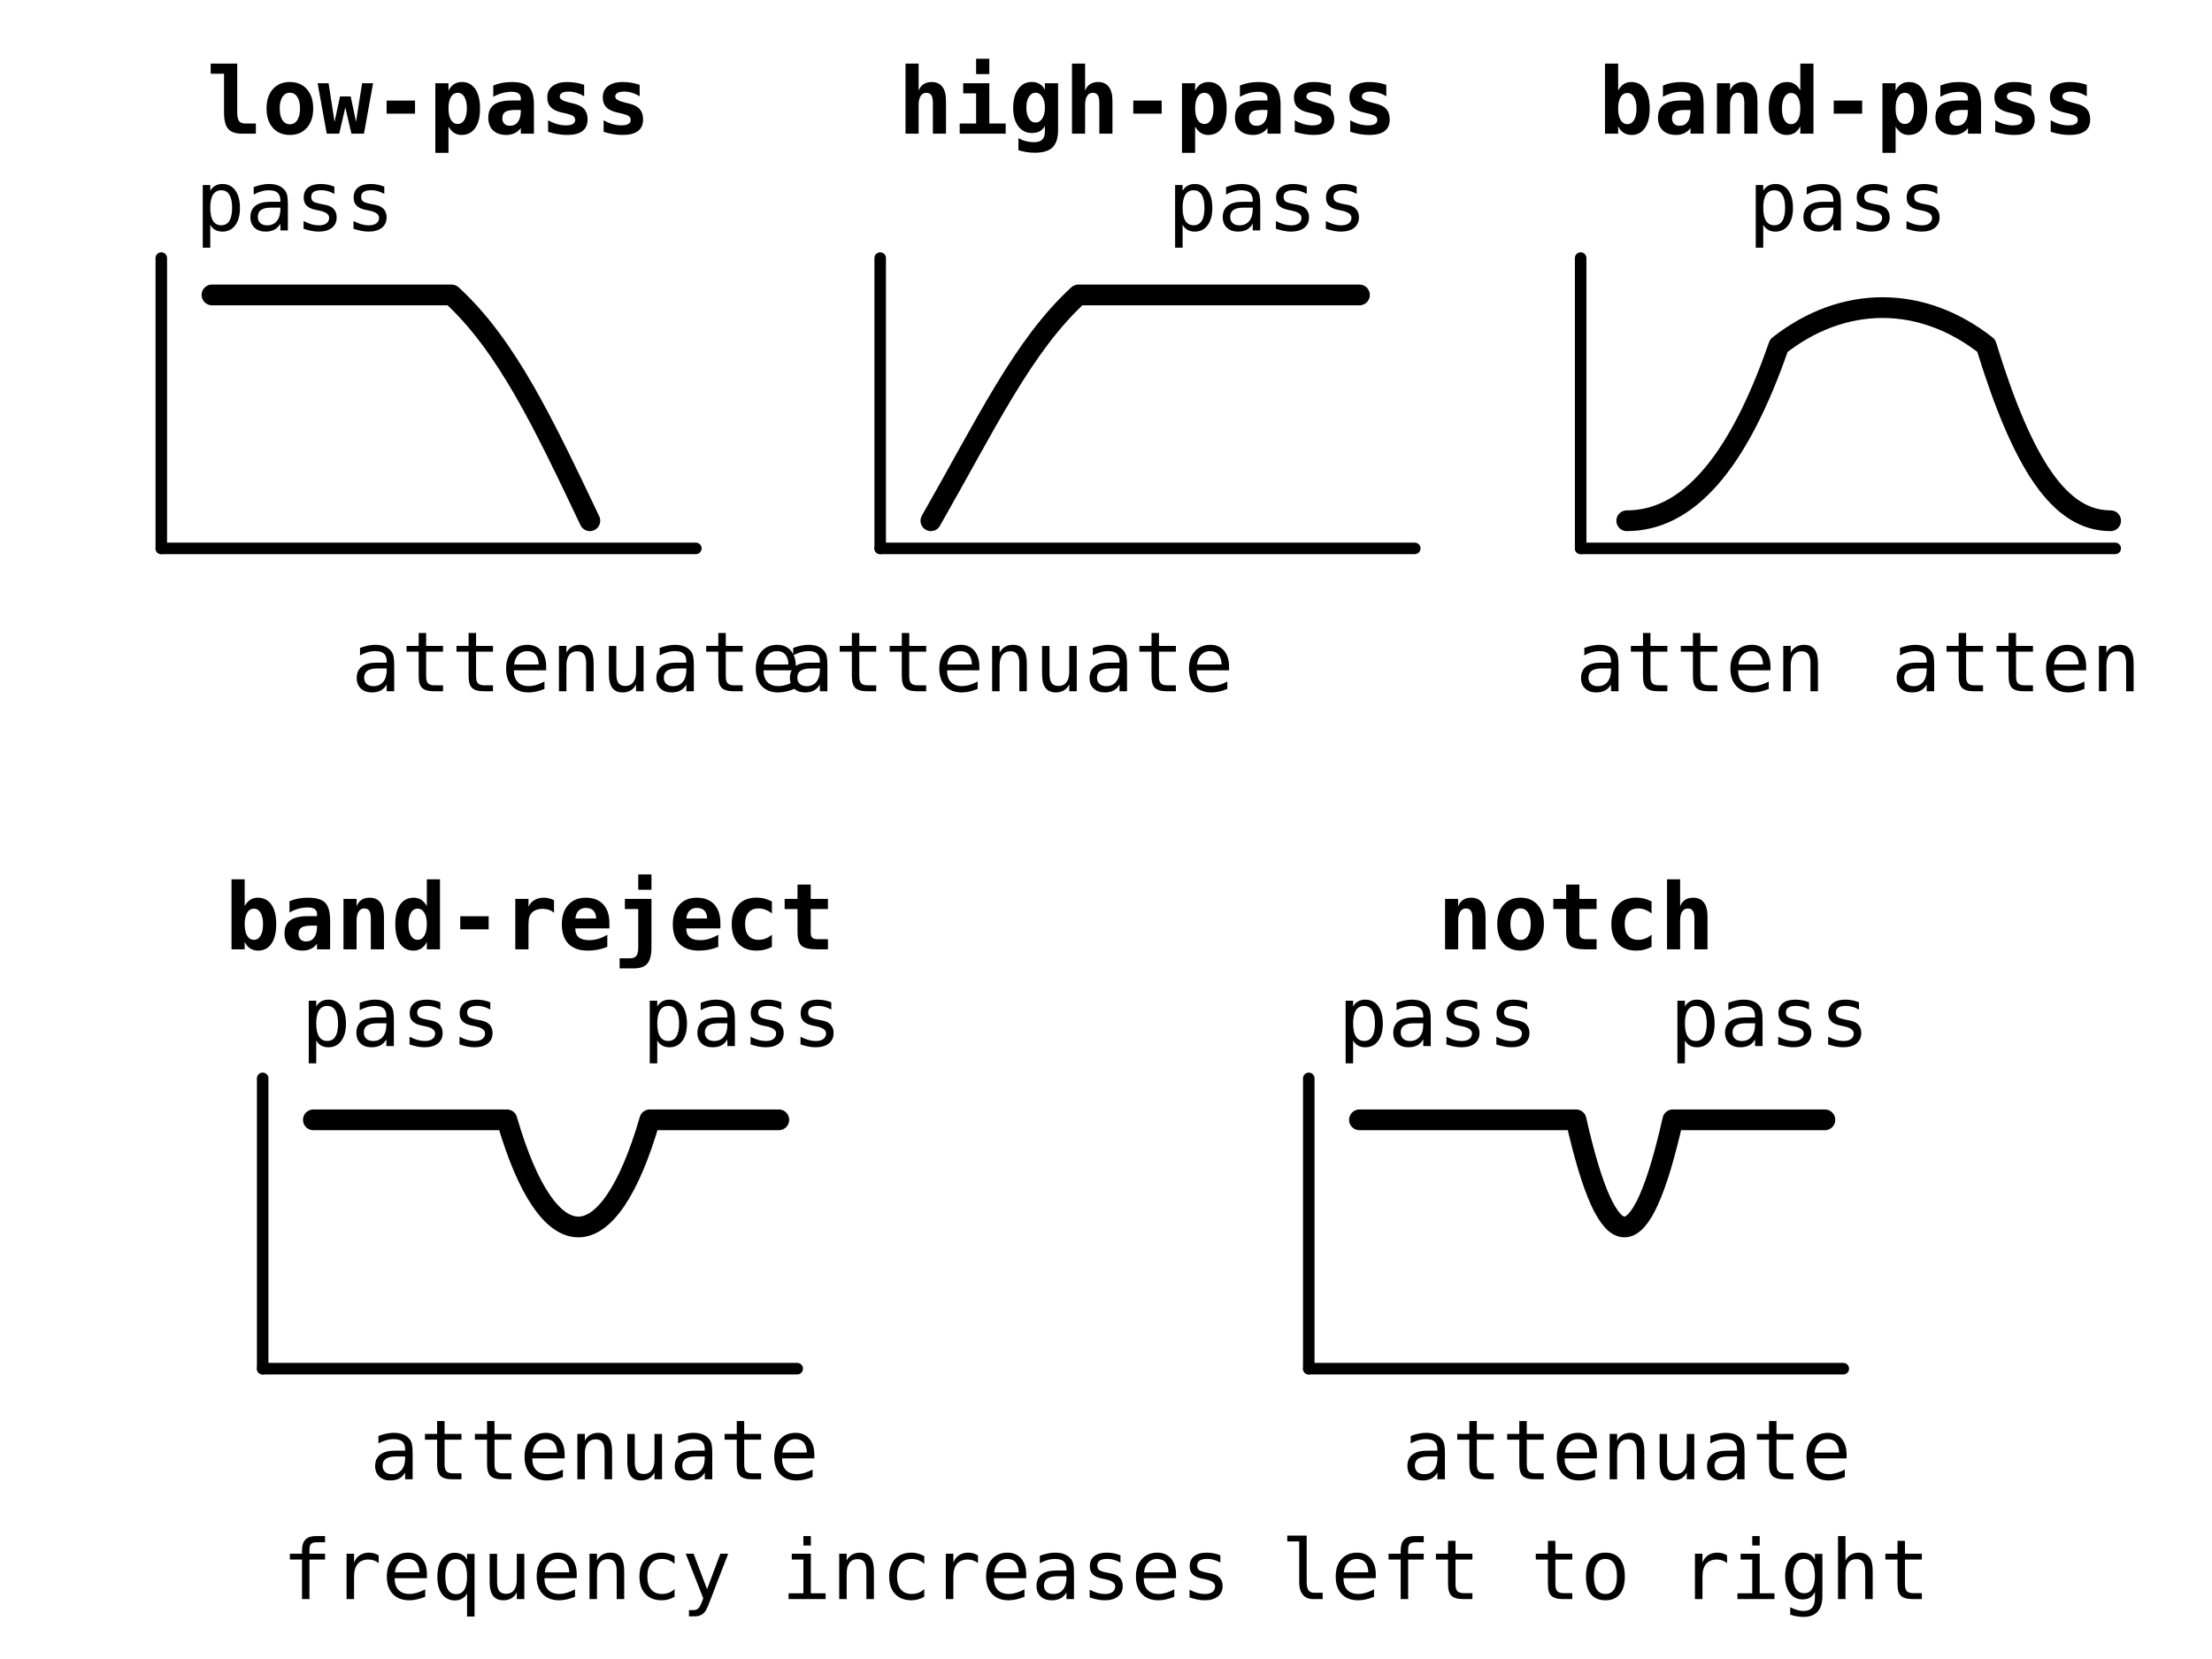
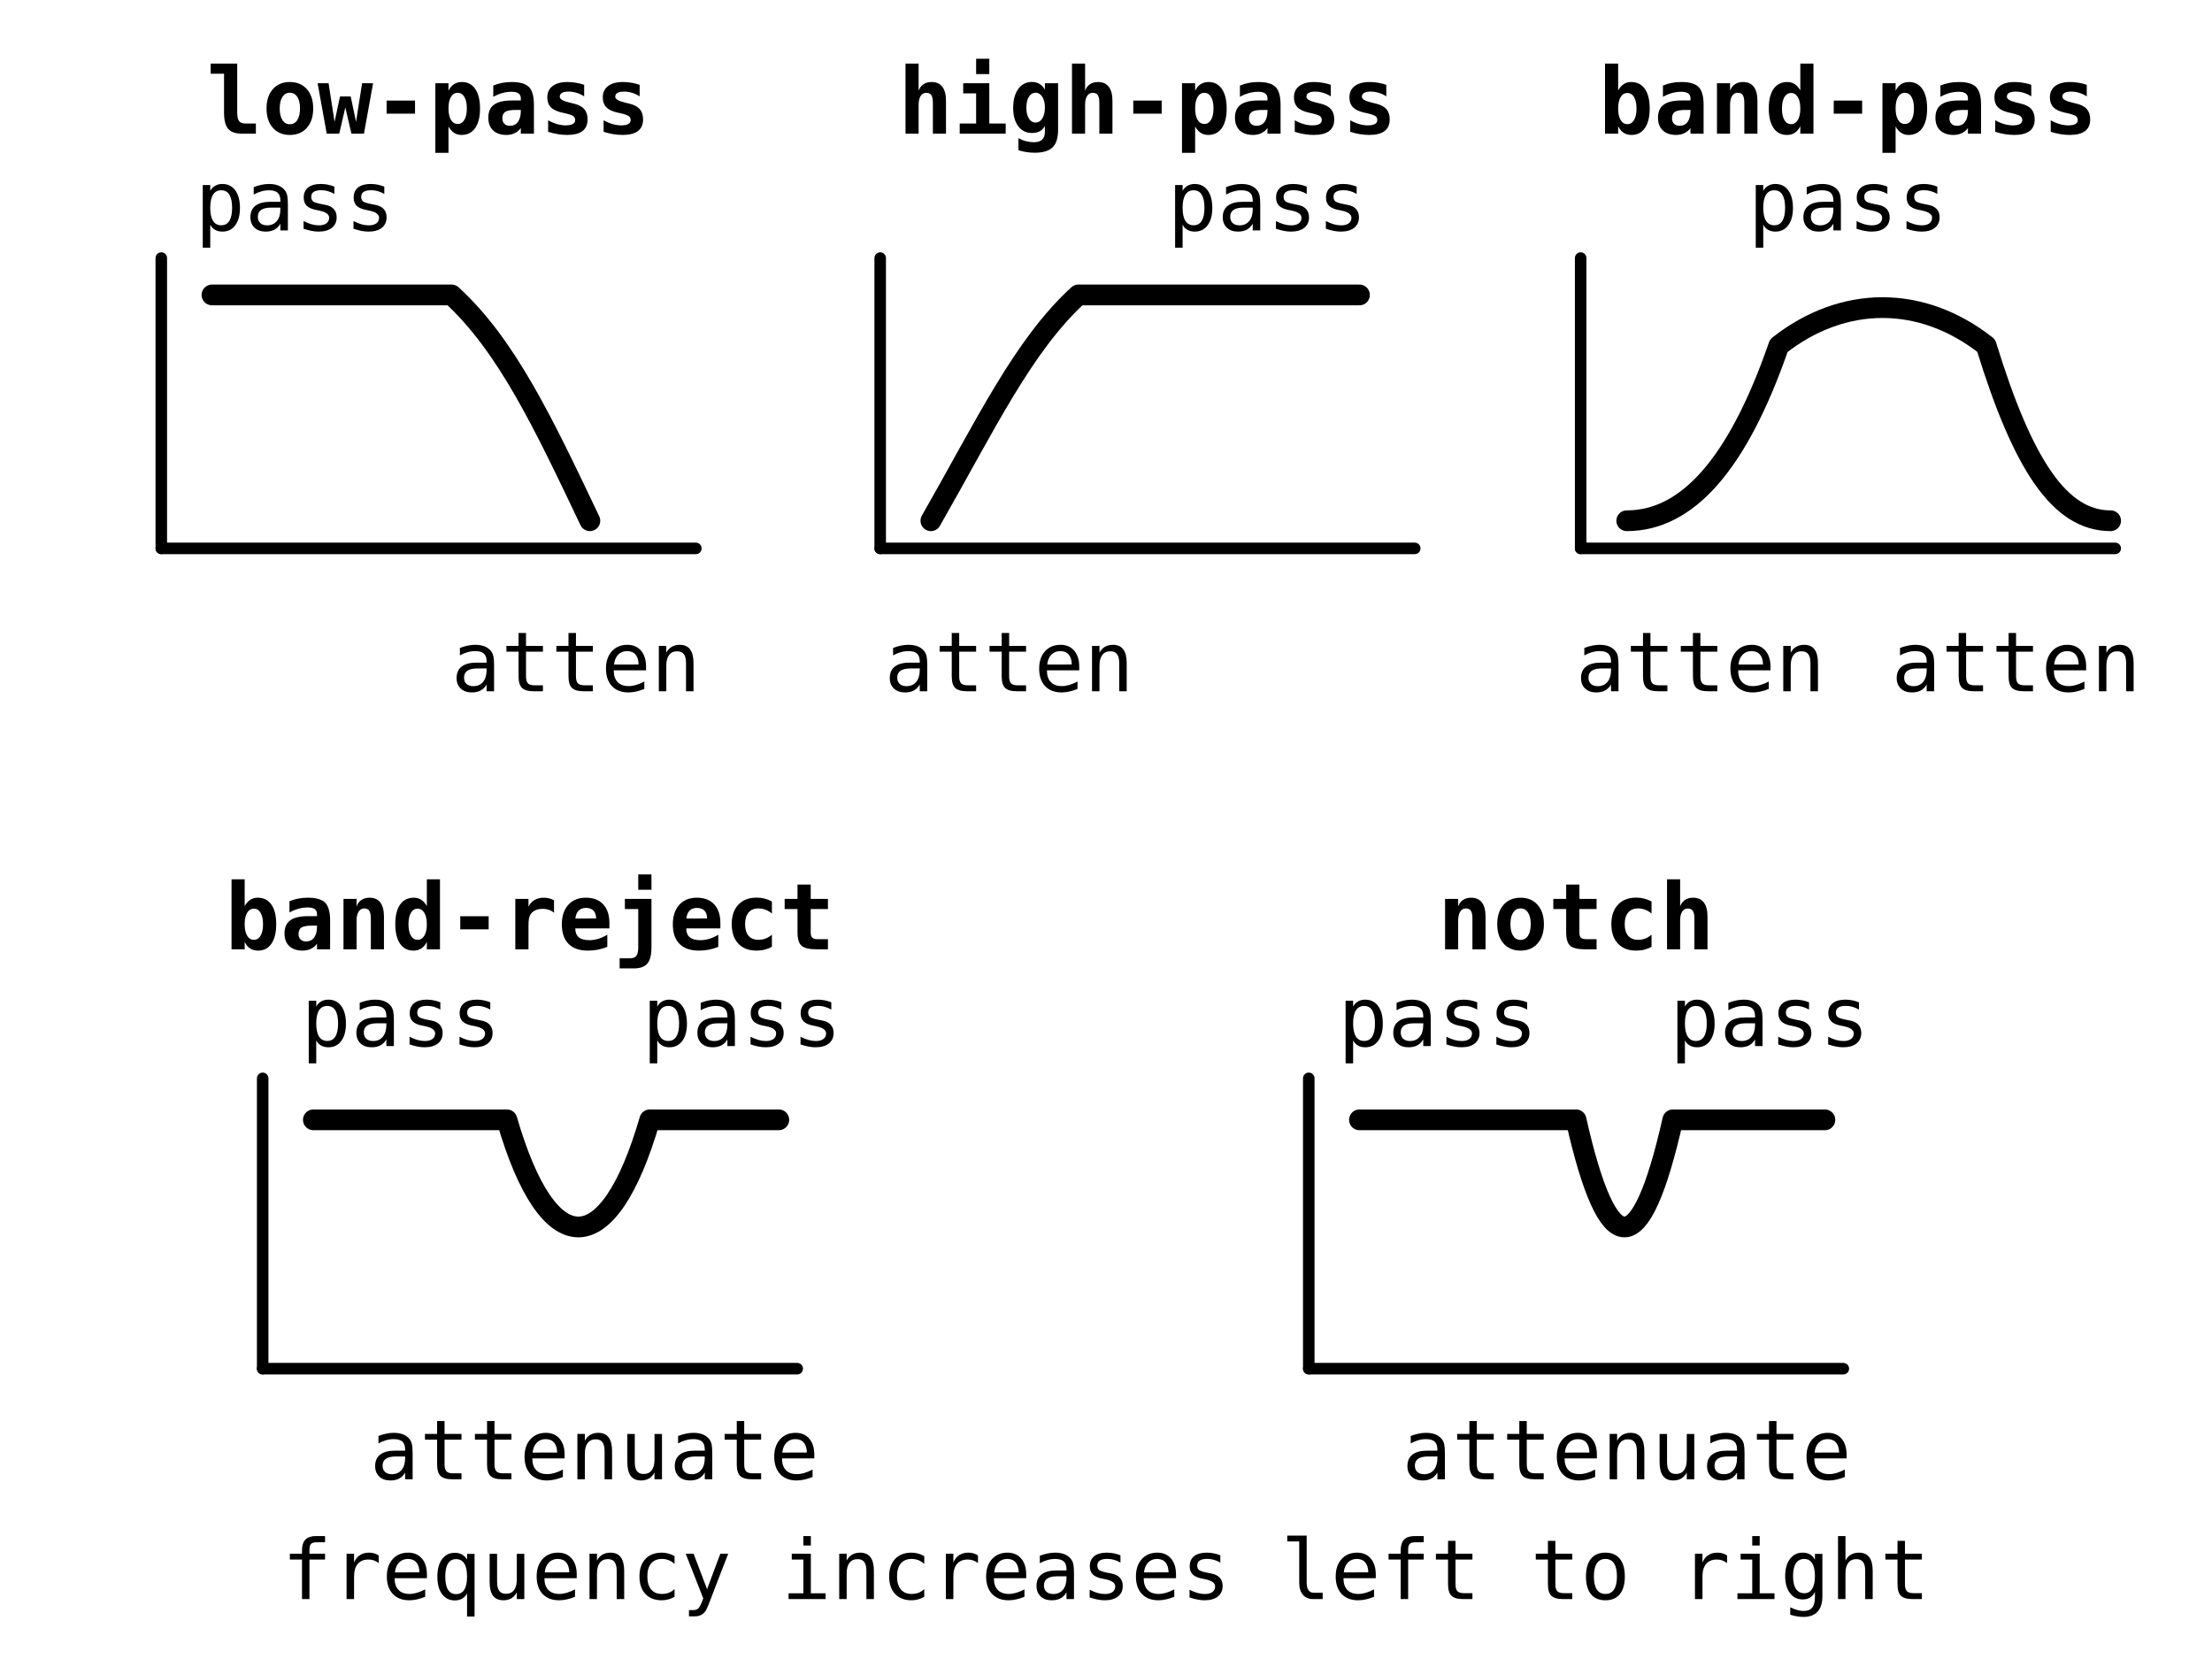
<svg xmlns="http://www.w3.org/2000/svg" id="filter-response-sketches" viewBox="0 0 960 720" role="img">
  <g fill="none" stroke="currentColor" stroke-linecap="round" stroke-linejoin="round">
    <path d="M70 238 C70 196 70 154 70 112" stroke-width="5" />
    <path d="M70 238 C130 238 220 238 302 238" stroke-width="5" />
    <path d="M92 128 C140 128 168 128 196 128 C220 150 236 184 256 226" stroke-width="9" />
    <path d="M382 238 C382 196 382 154 382 112" stroke-width="5" />
    <path d="M382 238 C442 238 532 238 614 238" stroke-width="5" />
    <path d="M404 226 C428 184 444 150 468 128 C504 128 550 128 590 128" stroke-width="9" />
    <path d="M686 238 C686 196 686 154 686 112" stroke-width="5" />
    <path d="M686 238 C746 238 836 238 918 238" stroke-width="5" />
    <path d="M706 226 C732 226 754 202 772 150 C800 128 834 128 862 150 C878 202 894 226 916 226" stroke-width="9" />
    <path d="M114 594 C114 552 114 510 114 468" stroke-width="5" />
    <path d="M114 594 C174 594 264 594 346 594" stroke-width="5" />
    <path d="M136 486 C170 486 196 486 220 486 C238 548 264 548 282 486 C300 486 320 486 338 486" stroke-width="9" />
    <path d="M568 594 C568 552 568 510 568 468" stroke-width="5" />
    <path d="M568 594 C628 594 718 594 800 594" stroke-width="5" />
    <path d="M590 486 C634 486 660 486 684 486 C698 548 712 548 726 486 C748 486 772 486 792 486" stroke-width="9" />
  </g>
  <g fill="currentColor" font-family="ui-monospace, SFMono-Regular, Menlo, Consolas, monospace" text-anchor="middle">
    <text x="186" y="58" font-size="40" font-weight="700">low-pass</text>
    <text x="128" y="100" font-size="36">pass</text>
-     <text x="250" y="300" font-size="36">attenuate</text>
+     <text x="250" y="300" font-size="36">atten</text>
    <text x="498" y="58" font-size="40" font-weight="700">high-pass</text>
-     <text x="438" y="300" font-size="36">attenuate</text>
+     <text x="438" y="300" font-size="36">atten</text>
    <text x="550" y="100" font-size="36">pass</text>
    <text x="802" y="58" font-size="40" font-weight="700">band-pass</text>
    <text x="802" y="100" font-size="36">pass</text>
    <text x="738" y="300" font-size="36">atten</text>
    <text x="875" y="300" font-size="36">atten</text>
    <text x="230" y="412" font-size="40" font-weight="700">band-reject</text>
    <text x="174" y="454" font-size="36">pass</text>
    <text x="258" y="642" font-size="36">attenuate</text>
    <text x="322" y="454" font-size="36">pass</text>
    <text x="684" y="412" font-size="40" font-weight="700">notch</text>
    <text x="624" y="454" font-size="36">pass</text>
    <text x="706" y="642" font-size="36">attenuate</text>
    <text x="768" y="454" font-size="36">pass</text>
    <text x="480" y="694" font-size="36">frequency increases left to right</text>
  </g>
</svg>
